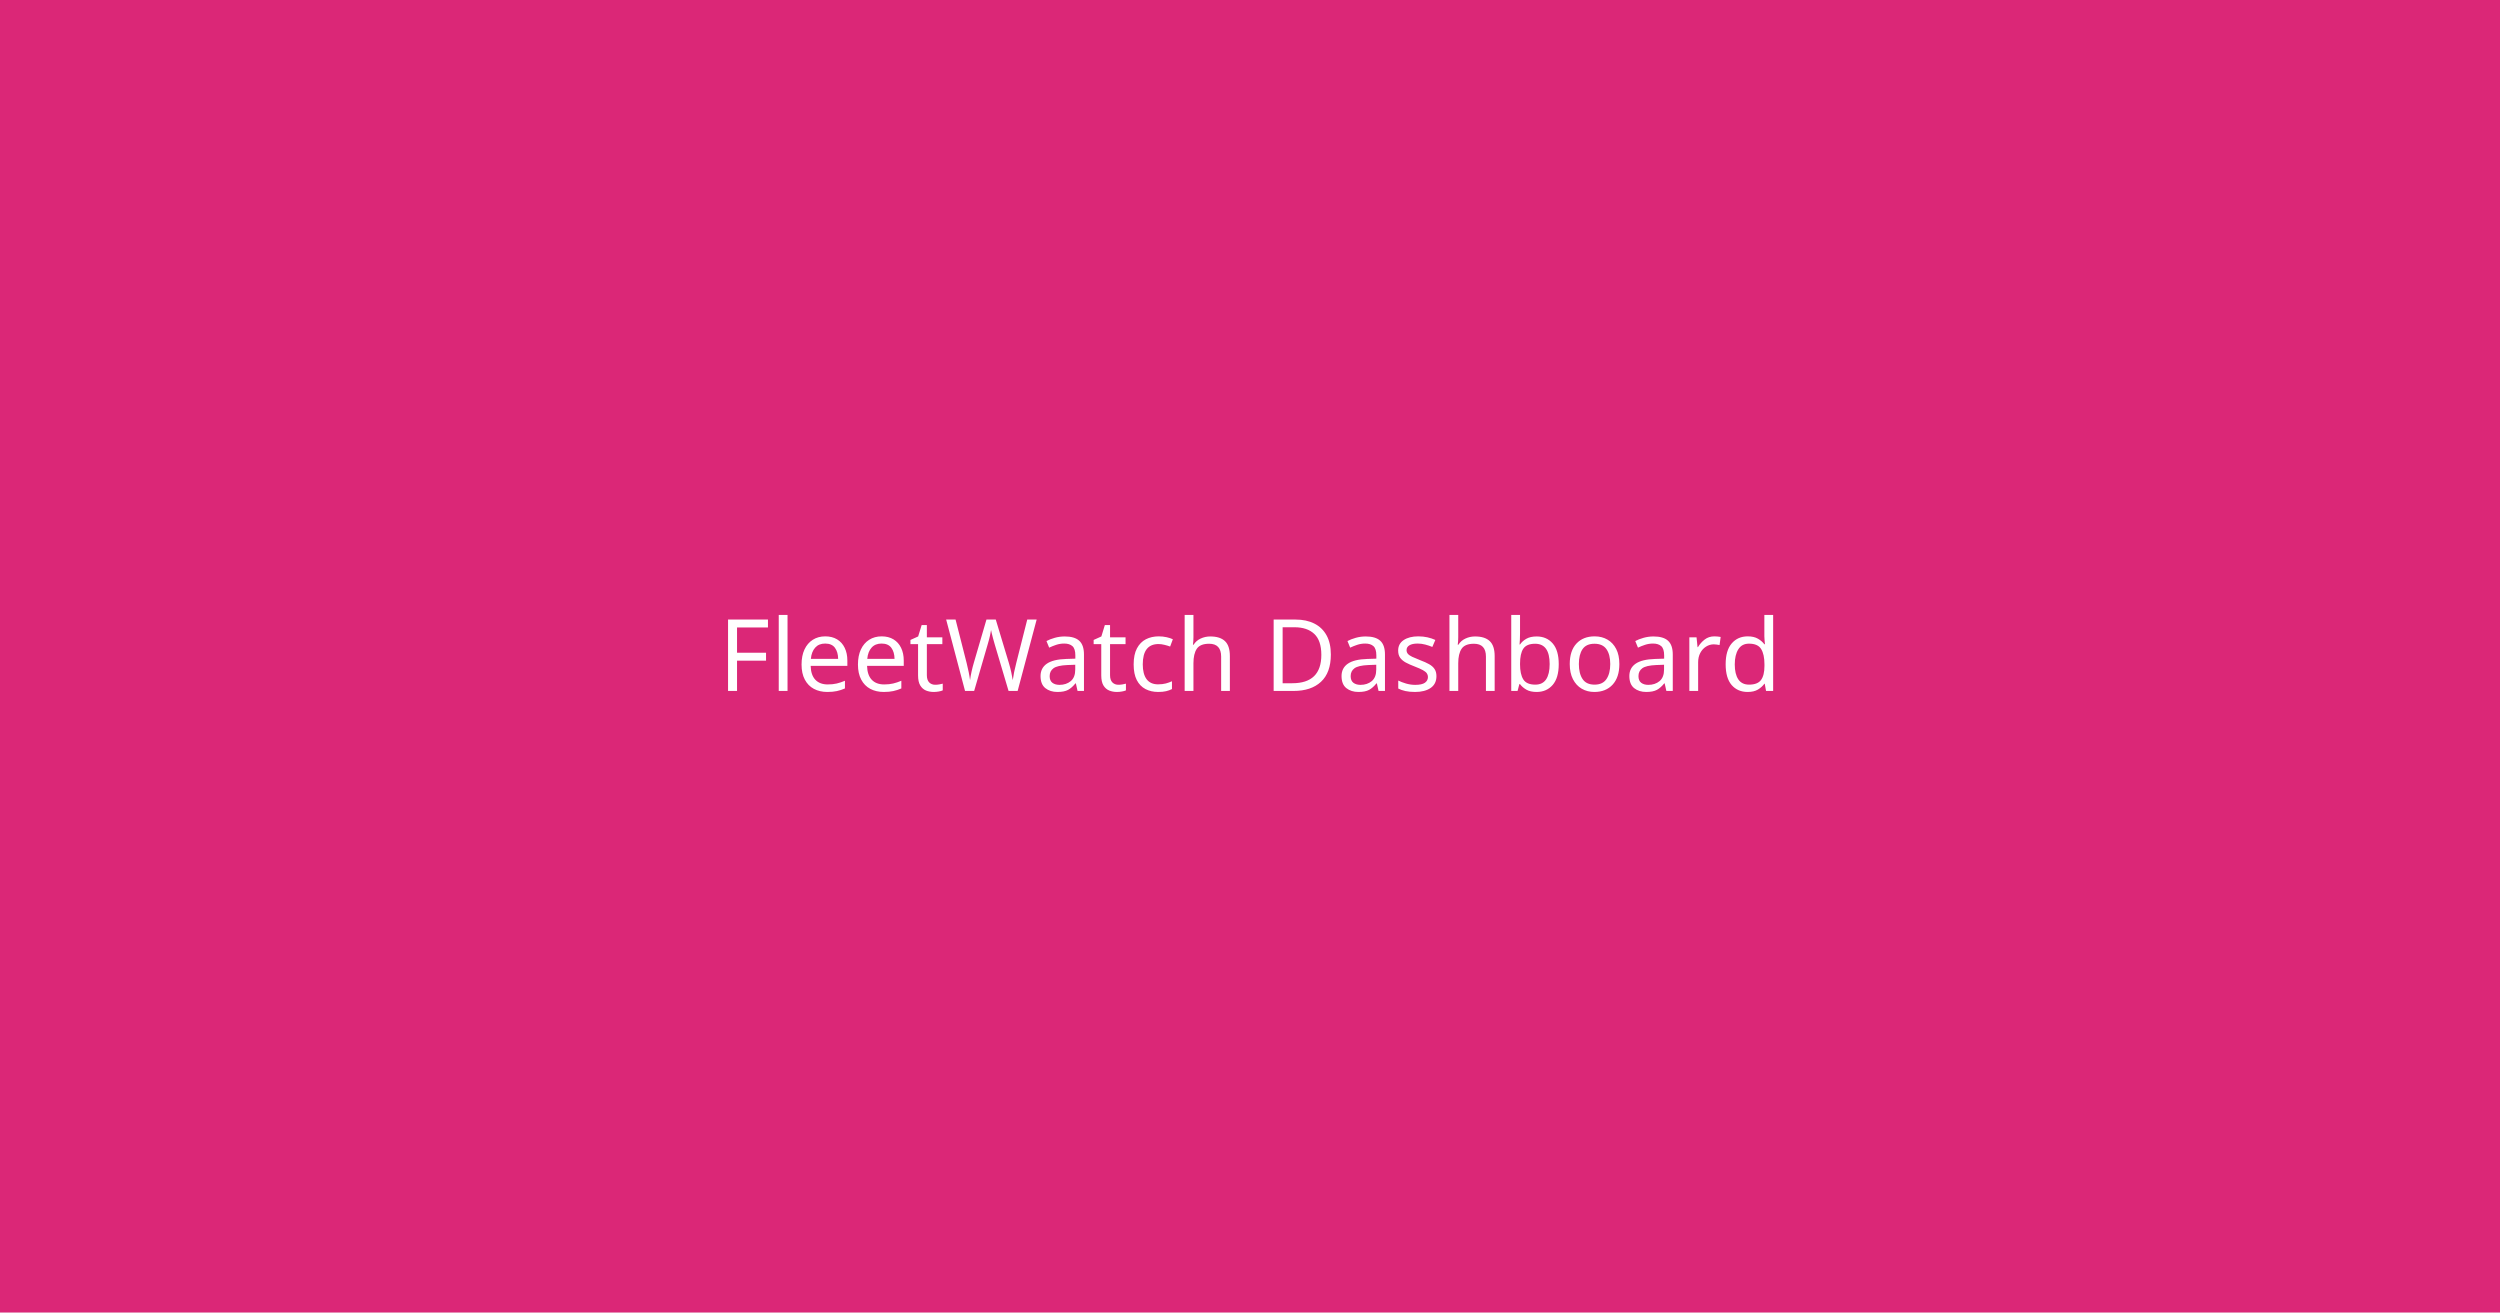
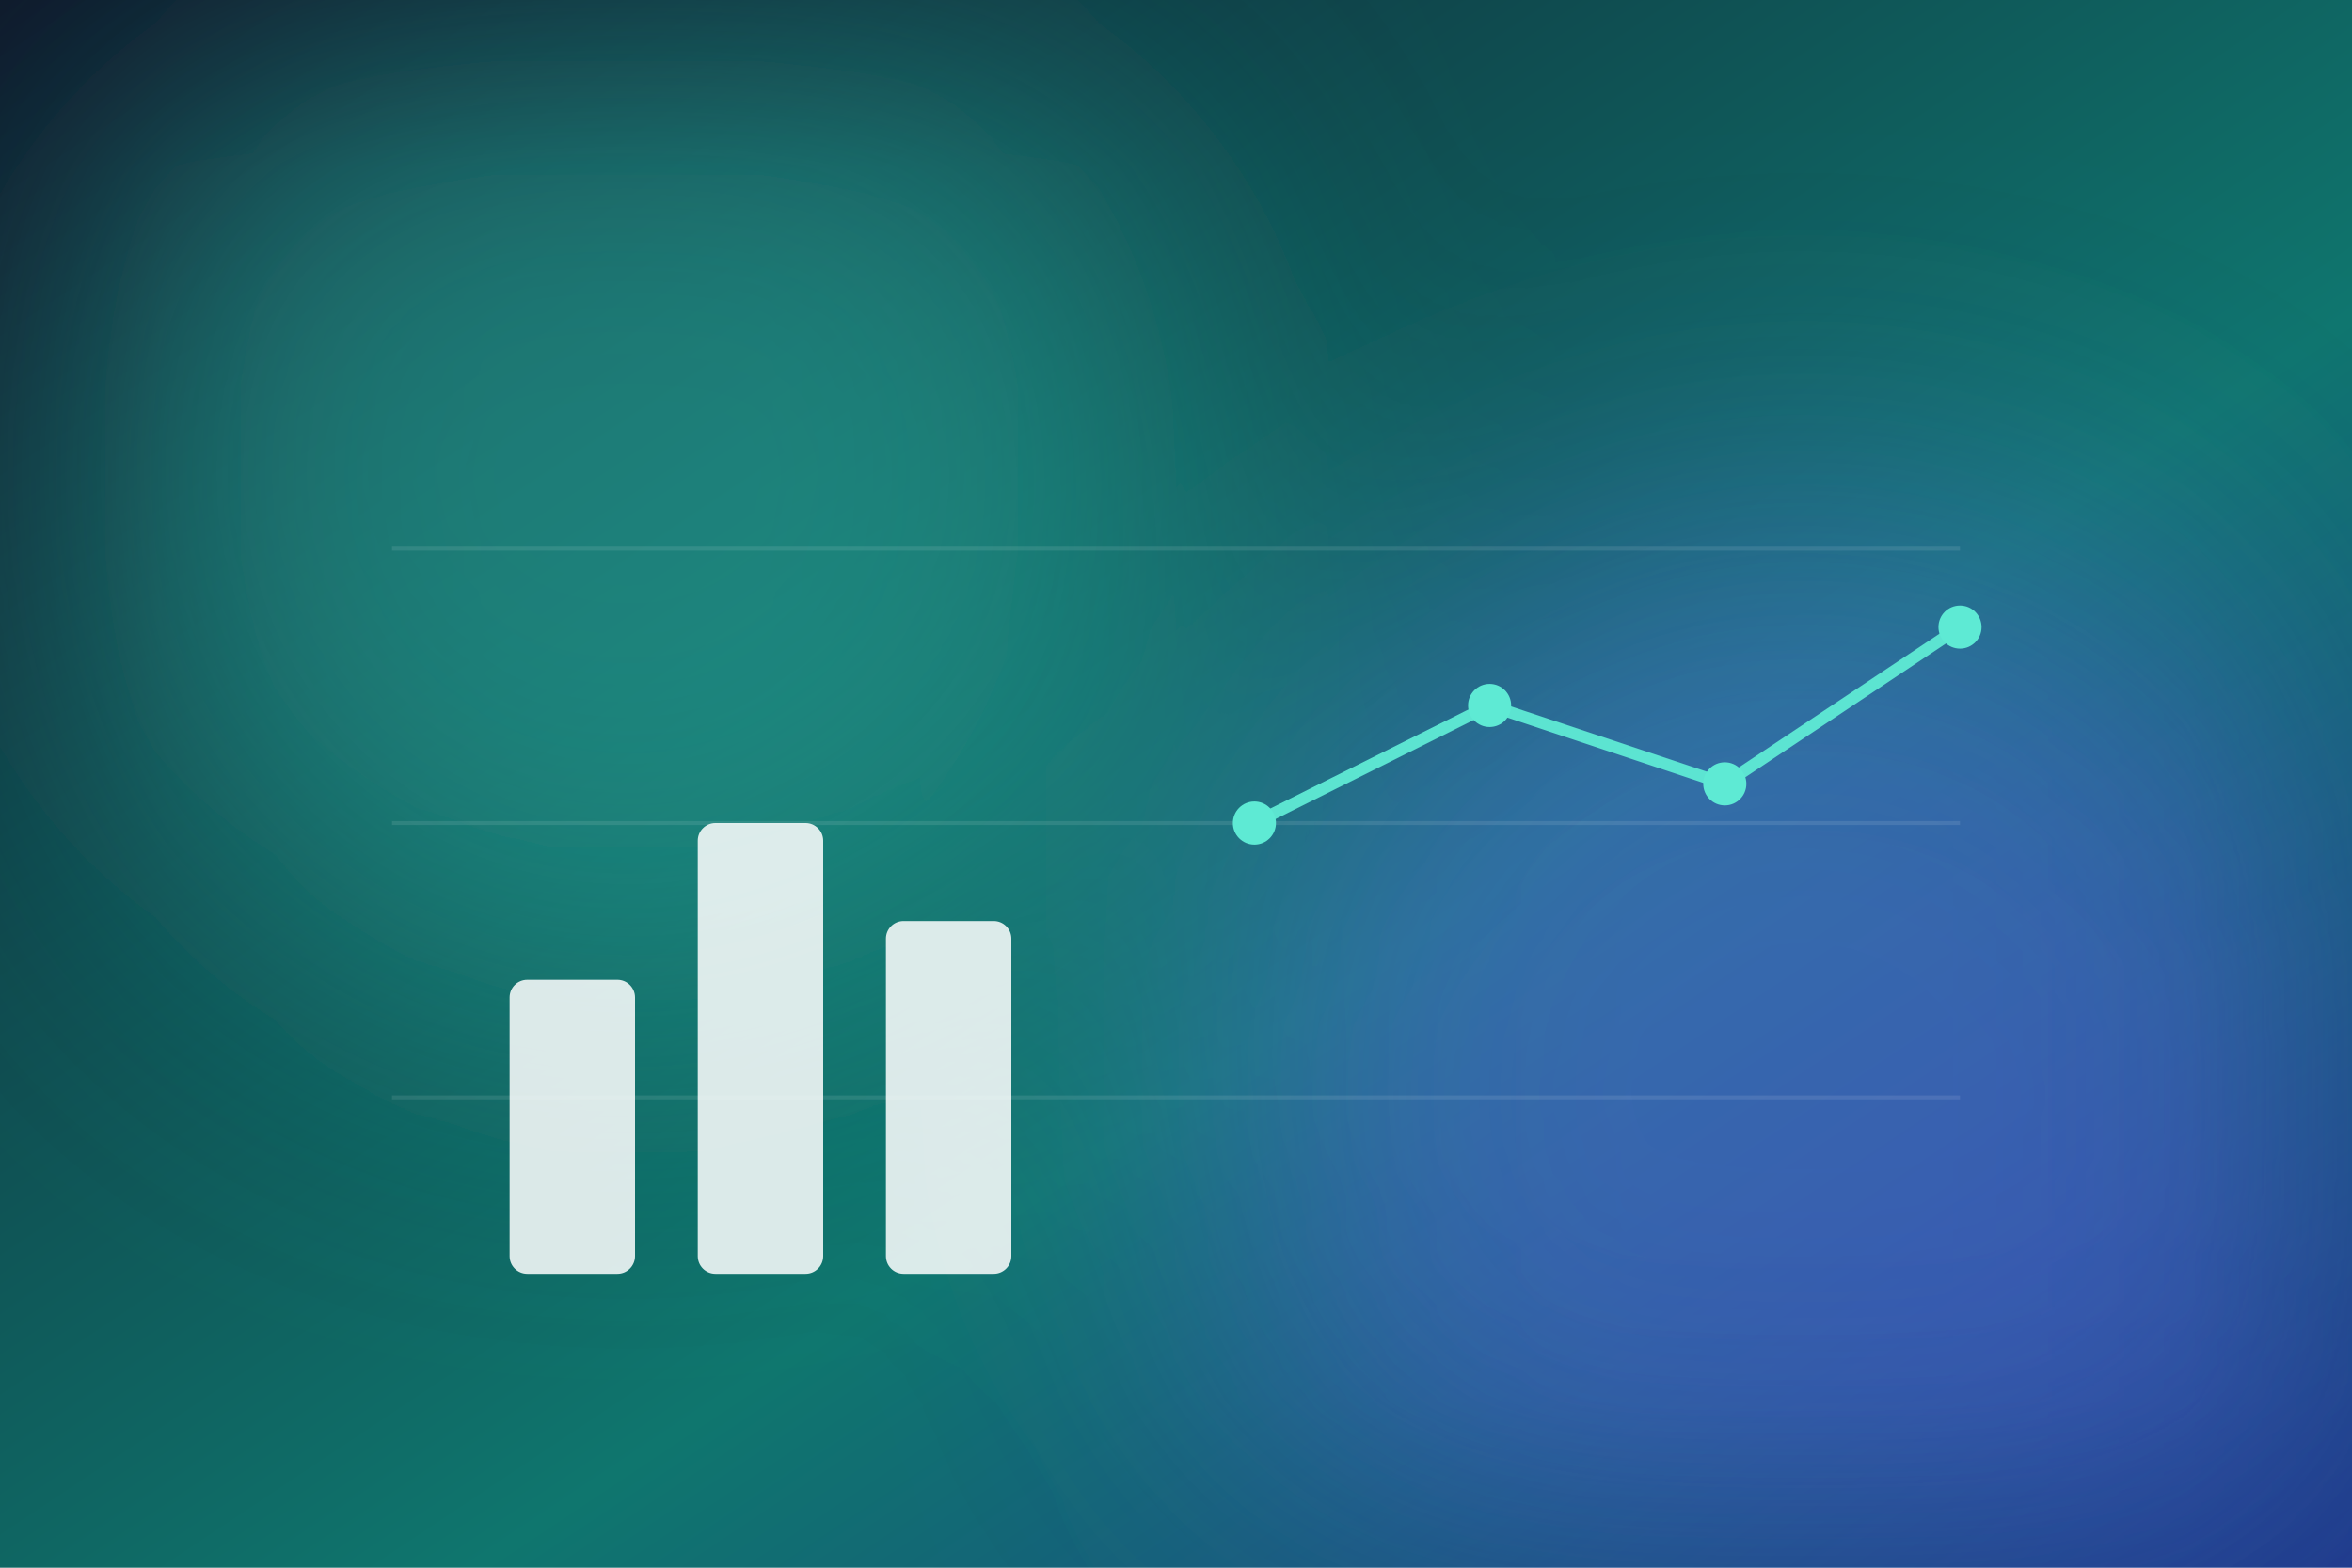
- <svg xmlns="http://www.w3.org/2000/svg" width="1200" height="630">
-   <rect width="1200" height="630" fill="#db2777" />
-   <text x="50%" y="50%" fill="#fff" font-family="sans-serif" font-size="48" text-anchor="middle" dominant-baseline="middle">FleetWatch Dashboard</text>
+ <svg xmlns="http://www.w3.org/2000/svg" width="1200" height="800" viewBox="0 0 1200 800" fill="none">
+   <defs>
+     <linearGradient id="bg" x1="0" y1="0" x2="1" y2="1">
+       <stop offset="0" stop-color="#0f172a" />
+       <stop offset="0.6" stop-color="#0f766e" />
+       <stop offset="1" stop-color="#1e3a8a" />
+     </linearGradient>
+     <filter id="blur" x="-50%" y="-50%" width="200%" height="200%">
+       <feGaussianBlur stdDeviation="90" />
+     </filter>
+   </defs>
+   <rect width="1200" height="800" fill="url(#bg)" />
+   <g filter="url(#blur)">
+     <circle cx="320" cy="240" r="280" fill="#2dd4bf" opacity="0.4" />
+     <circle cx="920" cy="560" r="300" fill="#6366f1" opacity="0.45" />
+   </g>
+   <g stroke="#ffffff" stroke-width="2" opacity="0.1">
+     <path d="M200 280 H1000 M200 420 H1000 M200 560 H1000" />
+   </g>
+   <g fill="#ffffff" opacity="0.85">
+     <rect x="260" y="500" width="64" height="150" rx="9" />
+     <rect x="356" y="420" width="64" height="230" rx="9" />
+     <rect x="452" y="470" width="64" height="180" rx="9" />
+   </g>
+   <g stroke="#5eead4" stroke-width="6" fill="none" opacity="0.95" stroke-linecap="round" stroke-linejoin="round">
+     <path d="M640 420 L760 360 L880 400 L1000 320" />
+   </g>
+   <g fill="#5eead4">
+     <circle cx="640" cy="420" r="11" />
+     <circle cx="760" cy="360" r="11" />
+     <circle cx="880" cy="400" r="11" />
+     <circle cx="1000" cy="320" r="11" />
+   </g>
</svg>
